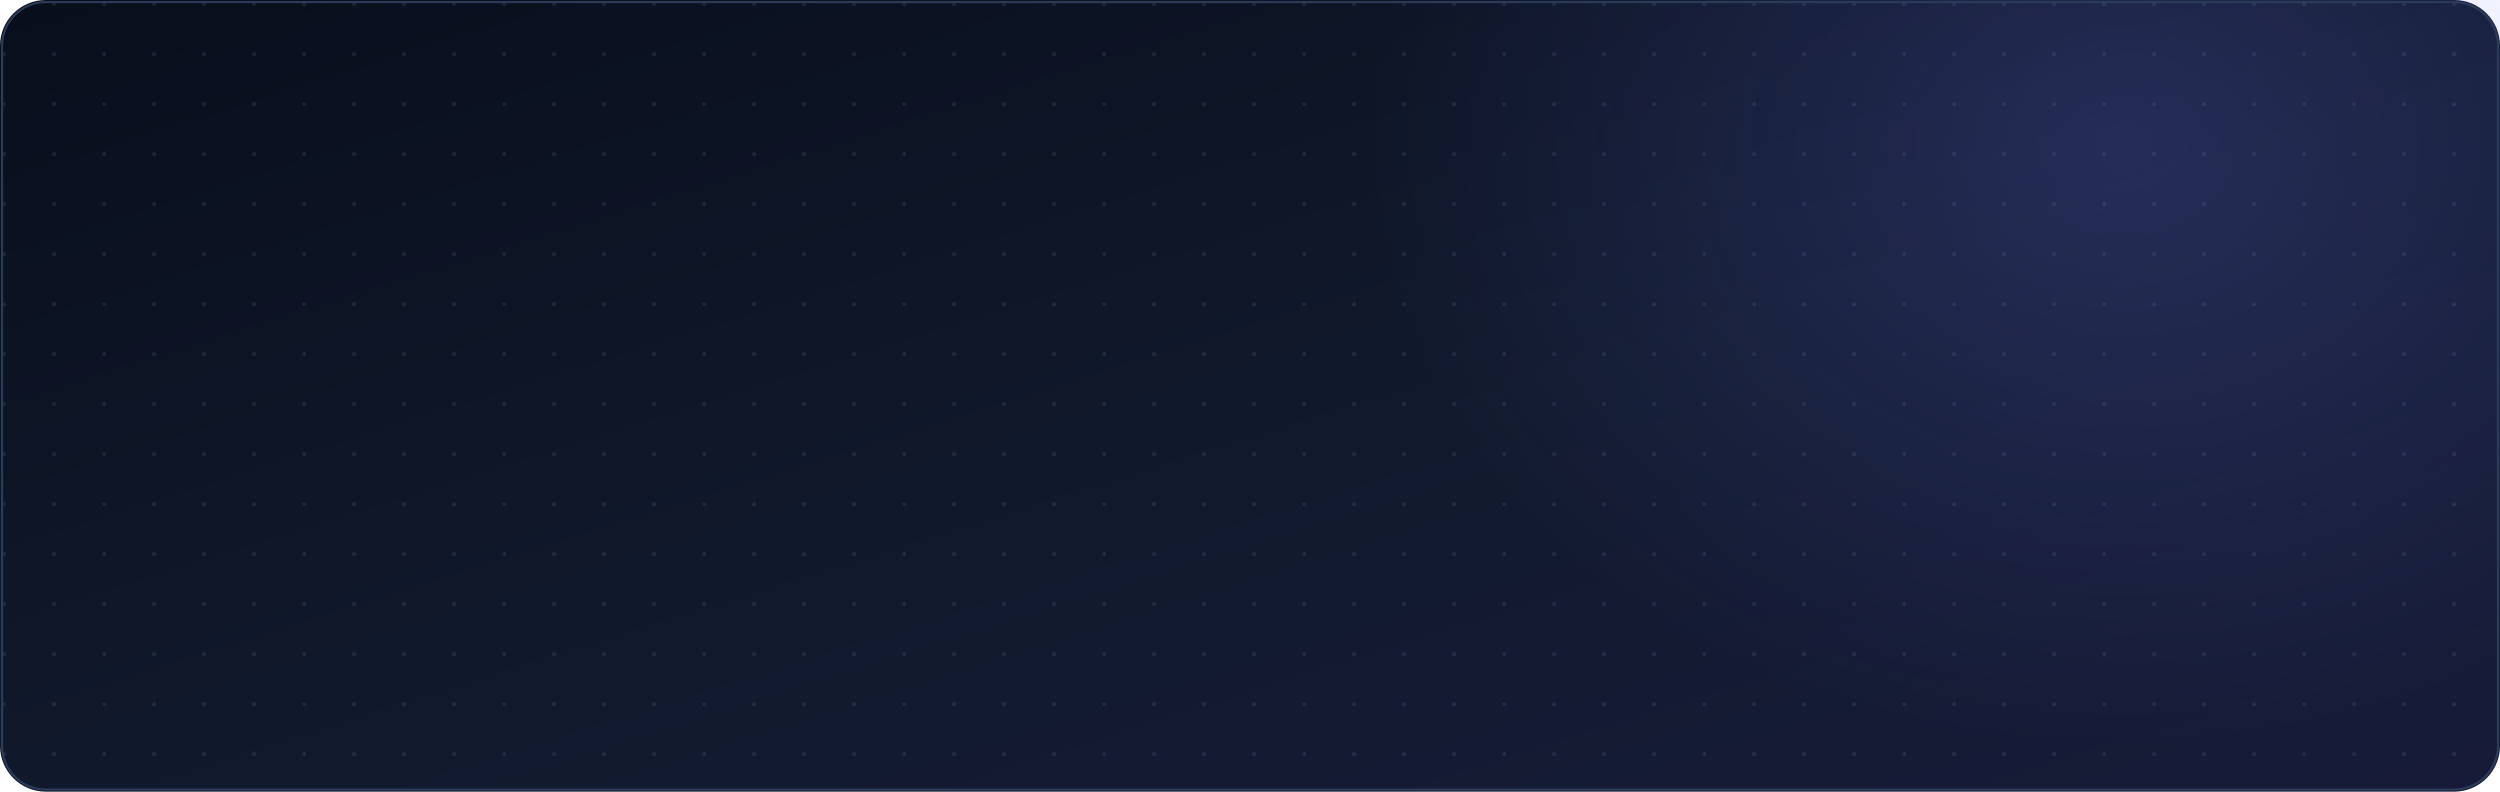
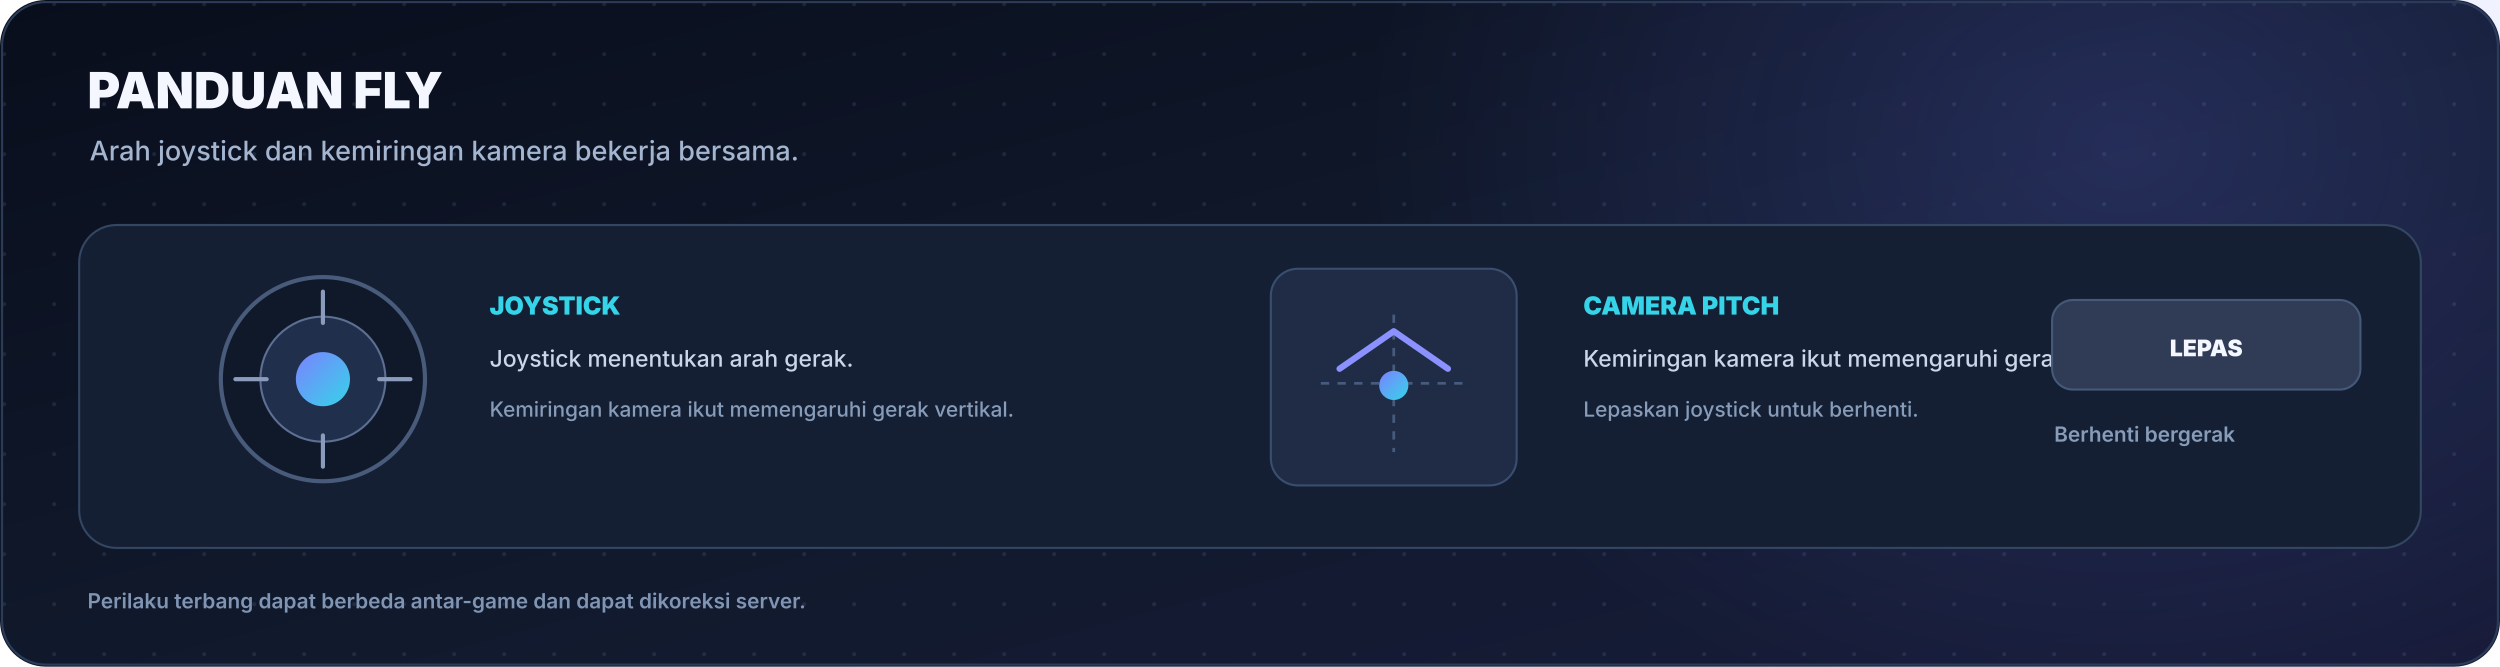
- <svg xmlns="http://www.w3.org/2000/svg" width="1200" height="380" viewBox="0 0 1200 380" role="img" aria-labelledby="title desc">
+ <svg xmlns="http://www.w3.org/2000/svg" width="1200" height="320" viewBox="0 0 1200 320" role="img" aria-labelledby="title desc">
  <defs>
    <linearGradient id="bg" x1="0" y1="0" x2="1" y2="1">
      <stop stop-color="#090E1C" />
      <stop offset=".56" stop-color="#111A2D" />
      <stop offset="1" stop-color="#171B39" />
    </linearGradient>
    <linearGradient id="accent" x1="0" y1="0" x2="1" y2="1">
      <stop stop-color="#7B82FF" />
      <stop offset="1" stop-color="#35D4E8" />
    </linearGradient>
-     <linearGradient id="line" x1="0" y1="0" x2="1" y2="0">
-       <stop stop-color="#7B82FF" />
-       <stop offset="1" stop-color="#35D4E8" />
-     </linearGradient>
-     <linearGradient id="panel" x1="0" y1="0" x2="1" y2="1">
-       <stop stop-color="#1B2640" />
-       <stop offset="1" stop-color="#11192B" />
-     </linearGradient>
    <pattern id="dots" width="24" height="24" patternUnits="userSpaceOnUse">
      <circle cx="2" cy="2" r="1" fill="#91A7D7" fill-opacity=".13" />
    </pattern>
    <radialGradient id="glow">
      <stop stop-color="#7079FF" stop-opacity=".21" />
      <stop offset="1" stop-color="#7079FF" stop-opacity="0" />
    </radialGradient>
  </defs>
-   <rect width="1200" height="380" rx="22" fill="url(#bg)" />
-   <rect width="1200" height="380" rx="22" fill="url(#dots)" />
+   <rect width="1200" height="320" rx="22" fill="url(#bg)" />
+   <rect width="1200" height="320" rx="22" fill="url(#dots)" />
  <ellipse cx="1020" cy="70" rx="370" ry="290" fill="url(#glow)" />
-   <rect x="1" y="1" width="1198" height="378" rx="21" fill="none" stroke="#2B3C59" />
- 320
+   <rect x="1" y="1" width="1198" height="318" rx="21" fill="none" stroke="#2B3C59" />
+   <text x="42" y="52" font-family="Inter,Segoe UI,Arial,sans-serif" font-size="24" font-weight="900" fill="#F4F7FF" text-anchor="start">PANDUAN FLY</text>
+   <text x="43" y="77" font-family="Inter,Segoe UI,Arial,sans-serif" font-size="13" font-weight="500" fill="#A4B5D0" text-anchor="start">Arah joystick dan kemiringan kamera bekerja bersama.</text>
+   <rect x="38" y="108" width="1124" height="155" rx="18" fill="#151F33" stroke="#334662" />
+   <circle cx="155" cy="182" r="49" fill="#10192A" stroke="#495B7B" stroke-width="2" />
+   <circle cx="155" cy="182" r="30" fill="#202F4C" stroke="#5D6F92" />
+   <circle cx="155" cy="182" r="13" fill="url(#accent)" />
+   <path d="M155 140v15M155 209v15M113 182h15M182 182h15" stroke="#8B9BBC" stroke-width="2" stroke-linecap="round" />
+   <text x="235" y="151" font-family="Inter,Segoe UI,Arial,sans-serif" font-size="12" font-weight="900" fill="#35D4E8" text-anchor="start">JOYSTICK</text>
+   <text x="235" y="176" font-family="Inter,Segoe UI,Arial,sans-serif" font-size="11" font-weight="550" fill="#CBD6E8" text-anchor="start">Joystick menentukan arah gerak.</text>
+   <text x="235" y="200" font-family="Inter,Segoe UI,Arial,sans-serif" font-size="10" font-weight="500" fill="#879CB9" text-anchor="start">Kemiringan kamera ikut memengaruhi gerak vertikal.</text>
+   <rect x="610" y="129" width="118" height="104" rx="13" fill="#202C45" stroke="#3A4E70" />
+   <path d="M634 184h70M669 151v66" stroke="#465B7D" stroke-width="1.3" stroke-dasharray="4 4" />
+   <path d="M643 177l26-18 26 18" fill="none" stroke="#8B91FF" stroke-width="3" stroke-linecap="round" stroke-linejoin="round" />
+   <circle cx="669" cy="185" r="7" fill="url(#accent)" />
+   <text x="760" y="151" font-family="Inter,Segoe UI,Arial,sans-serif" font-size="12" font-weight="900" fill="#35D4E8" text-anchor="start">CAMERA PITCH</text>
+   <text x="760" y="176" font-family="Inter,Segoe UI,Arial,sans-serif" font-size="11" font-weight="550" fill="#CBD6E8" text-anchor="start">Kemiringan kamera ikut memengaruhi gerak vertikal.</text>
+   <text x="760" y="200" font-family="Inter,Segoe UI,Arial,sans-serif" font-size="10" font-weight="500" fill="#879CB9" text-anchor="start">Lepaskan joystick untuk berhenti.</text>
+   <rect x="985" y="144" width="148" height="43" rx="10" fill="#303B55" stroke="#45597A" />
+   <text x="1059" y="171" font-family="Inter,Segoe UI,Arial,sans-serif" font-size="11" font-weight="900" fill="#F4F7FF" text-anchor="middle">LEPAS</text>
+   <text x="986" y="212" font-family="Inter,Segoe UI,Arial,sans-serif" font-size="10" font-weight="600" fill="#879CB9" text-anchor="start">Berhenti bergerak</text>
+   <text x="42" y="292" font-family="Inter,Segoe UI,Arial,sans-serif" font-size="10" font-weight="600" fill="#8094B4" text-anchor="start">Perilaku terbang dapat berbeda antar-game dan dapat dikoreksi server.</text>
</svg>
